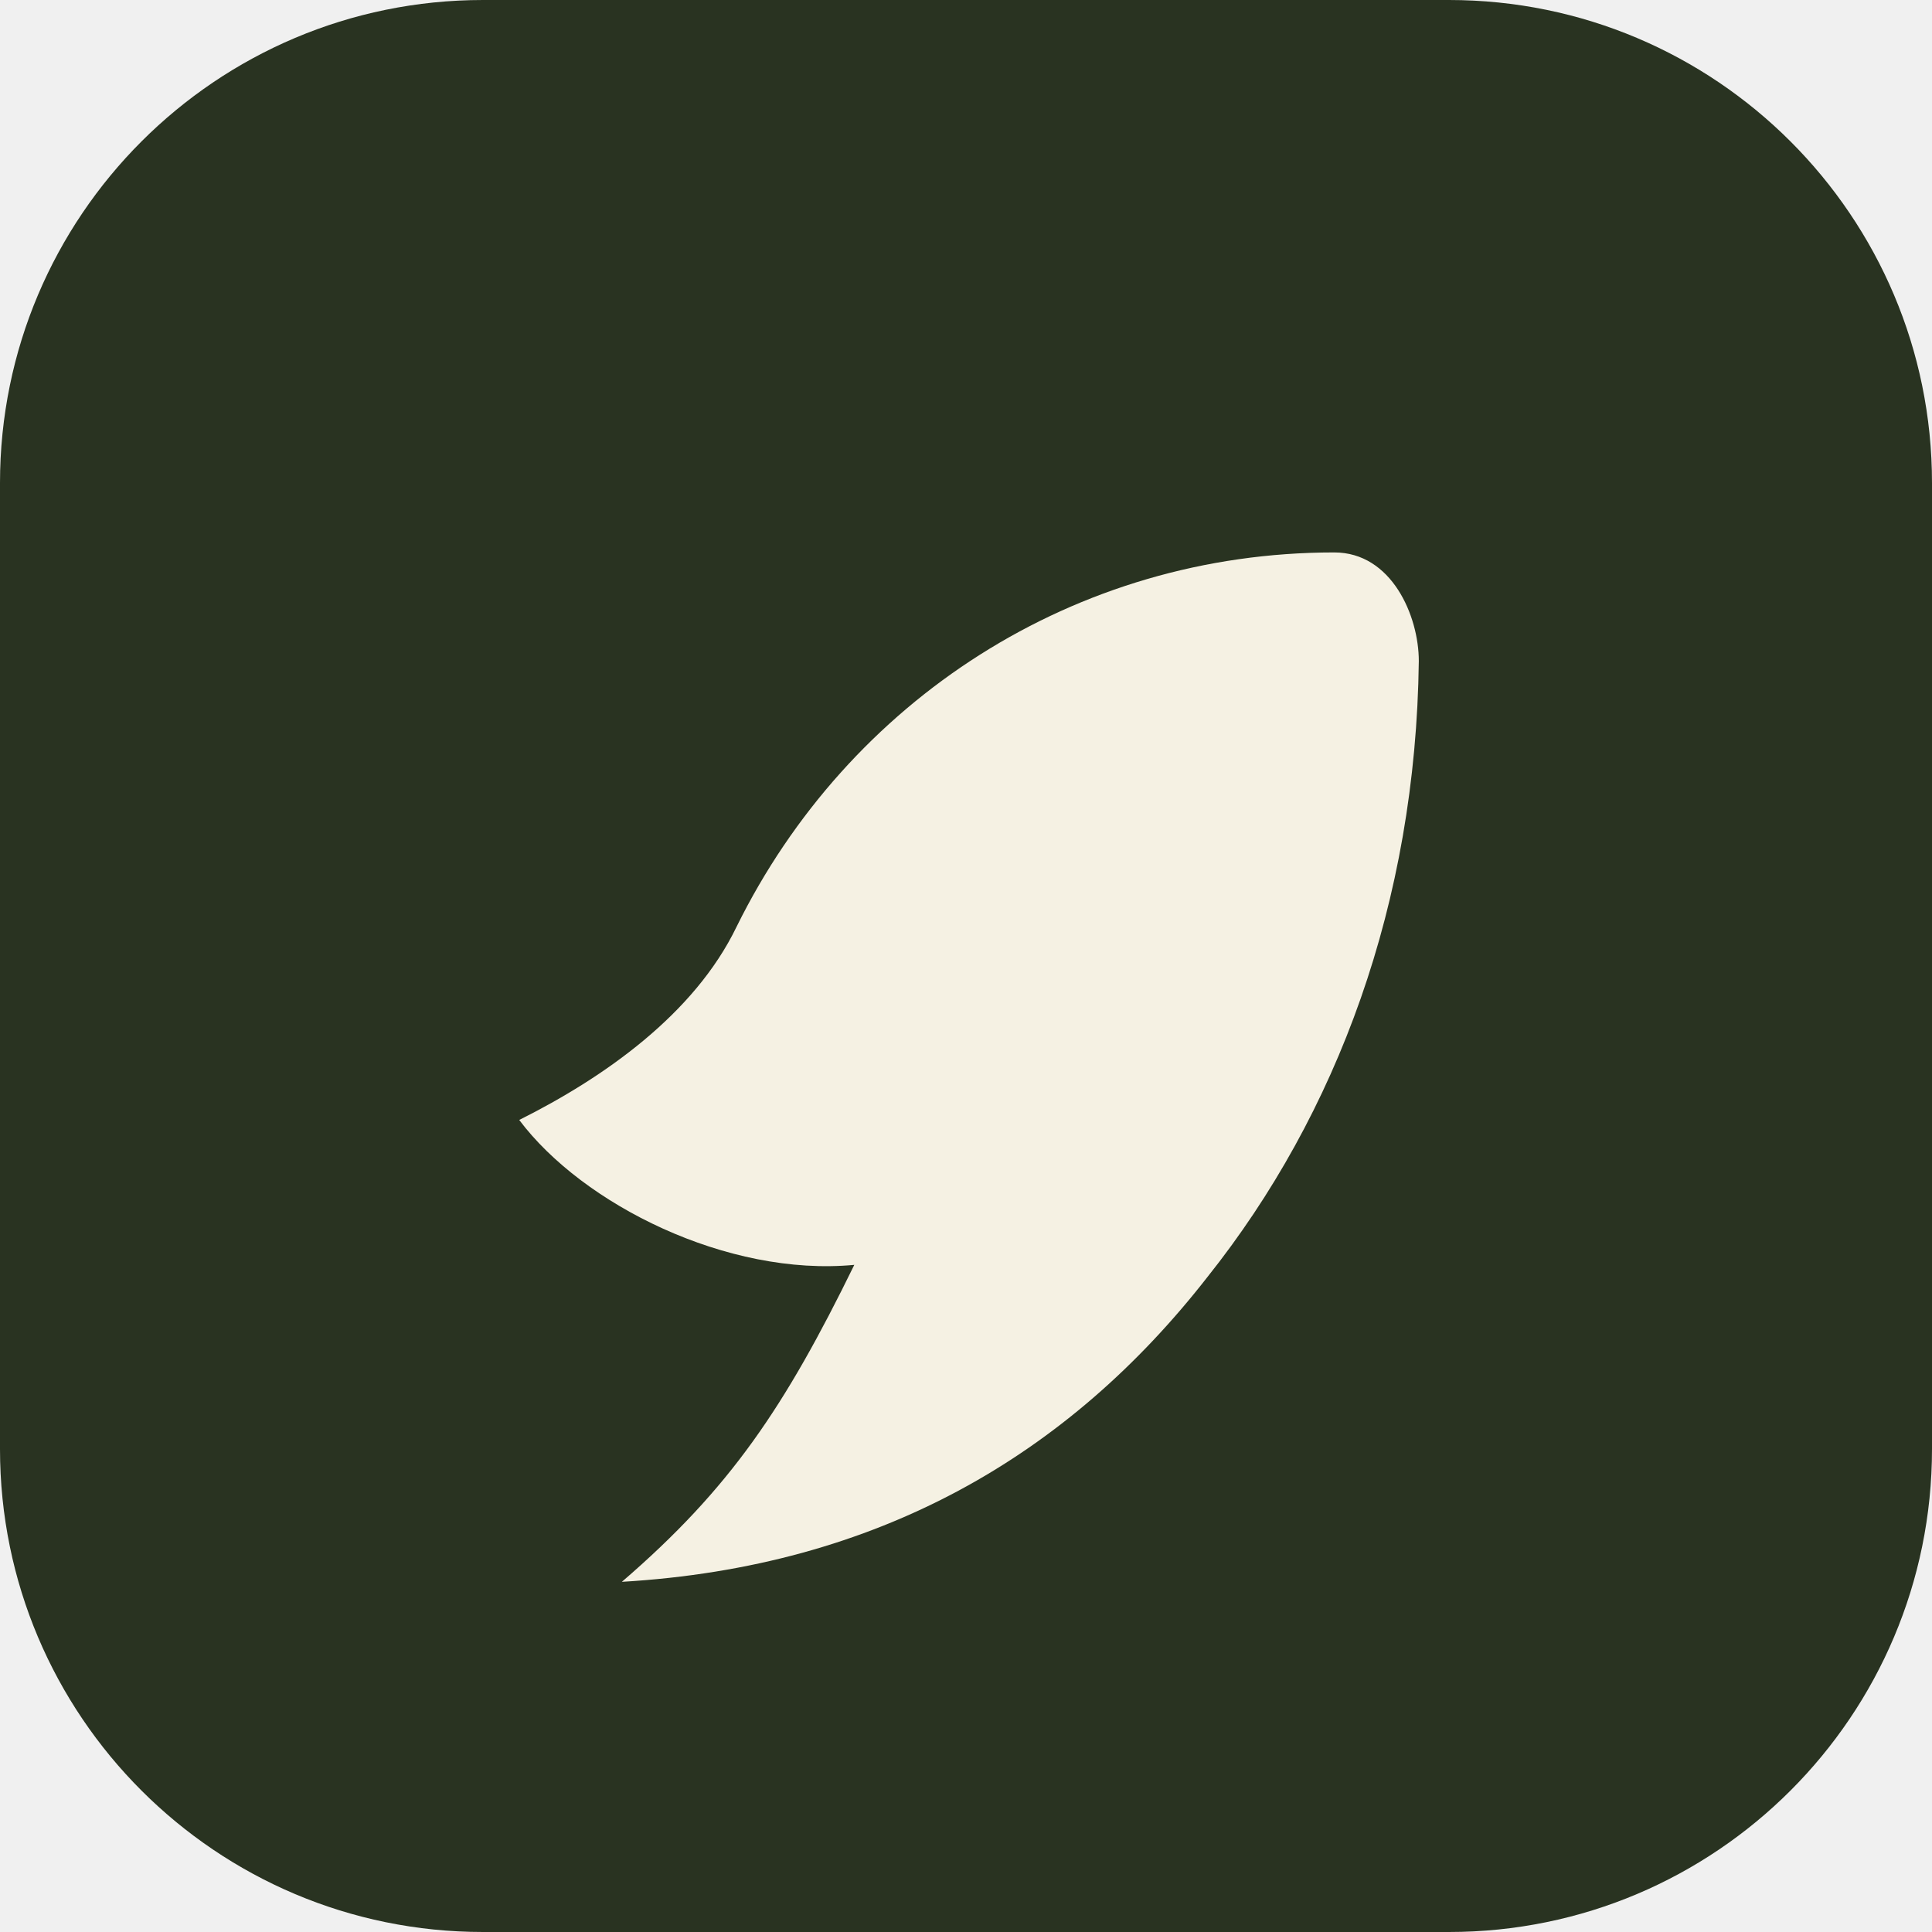
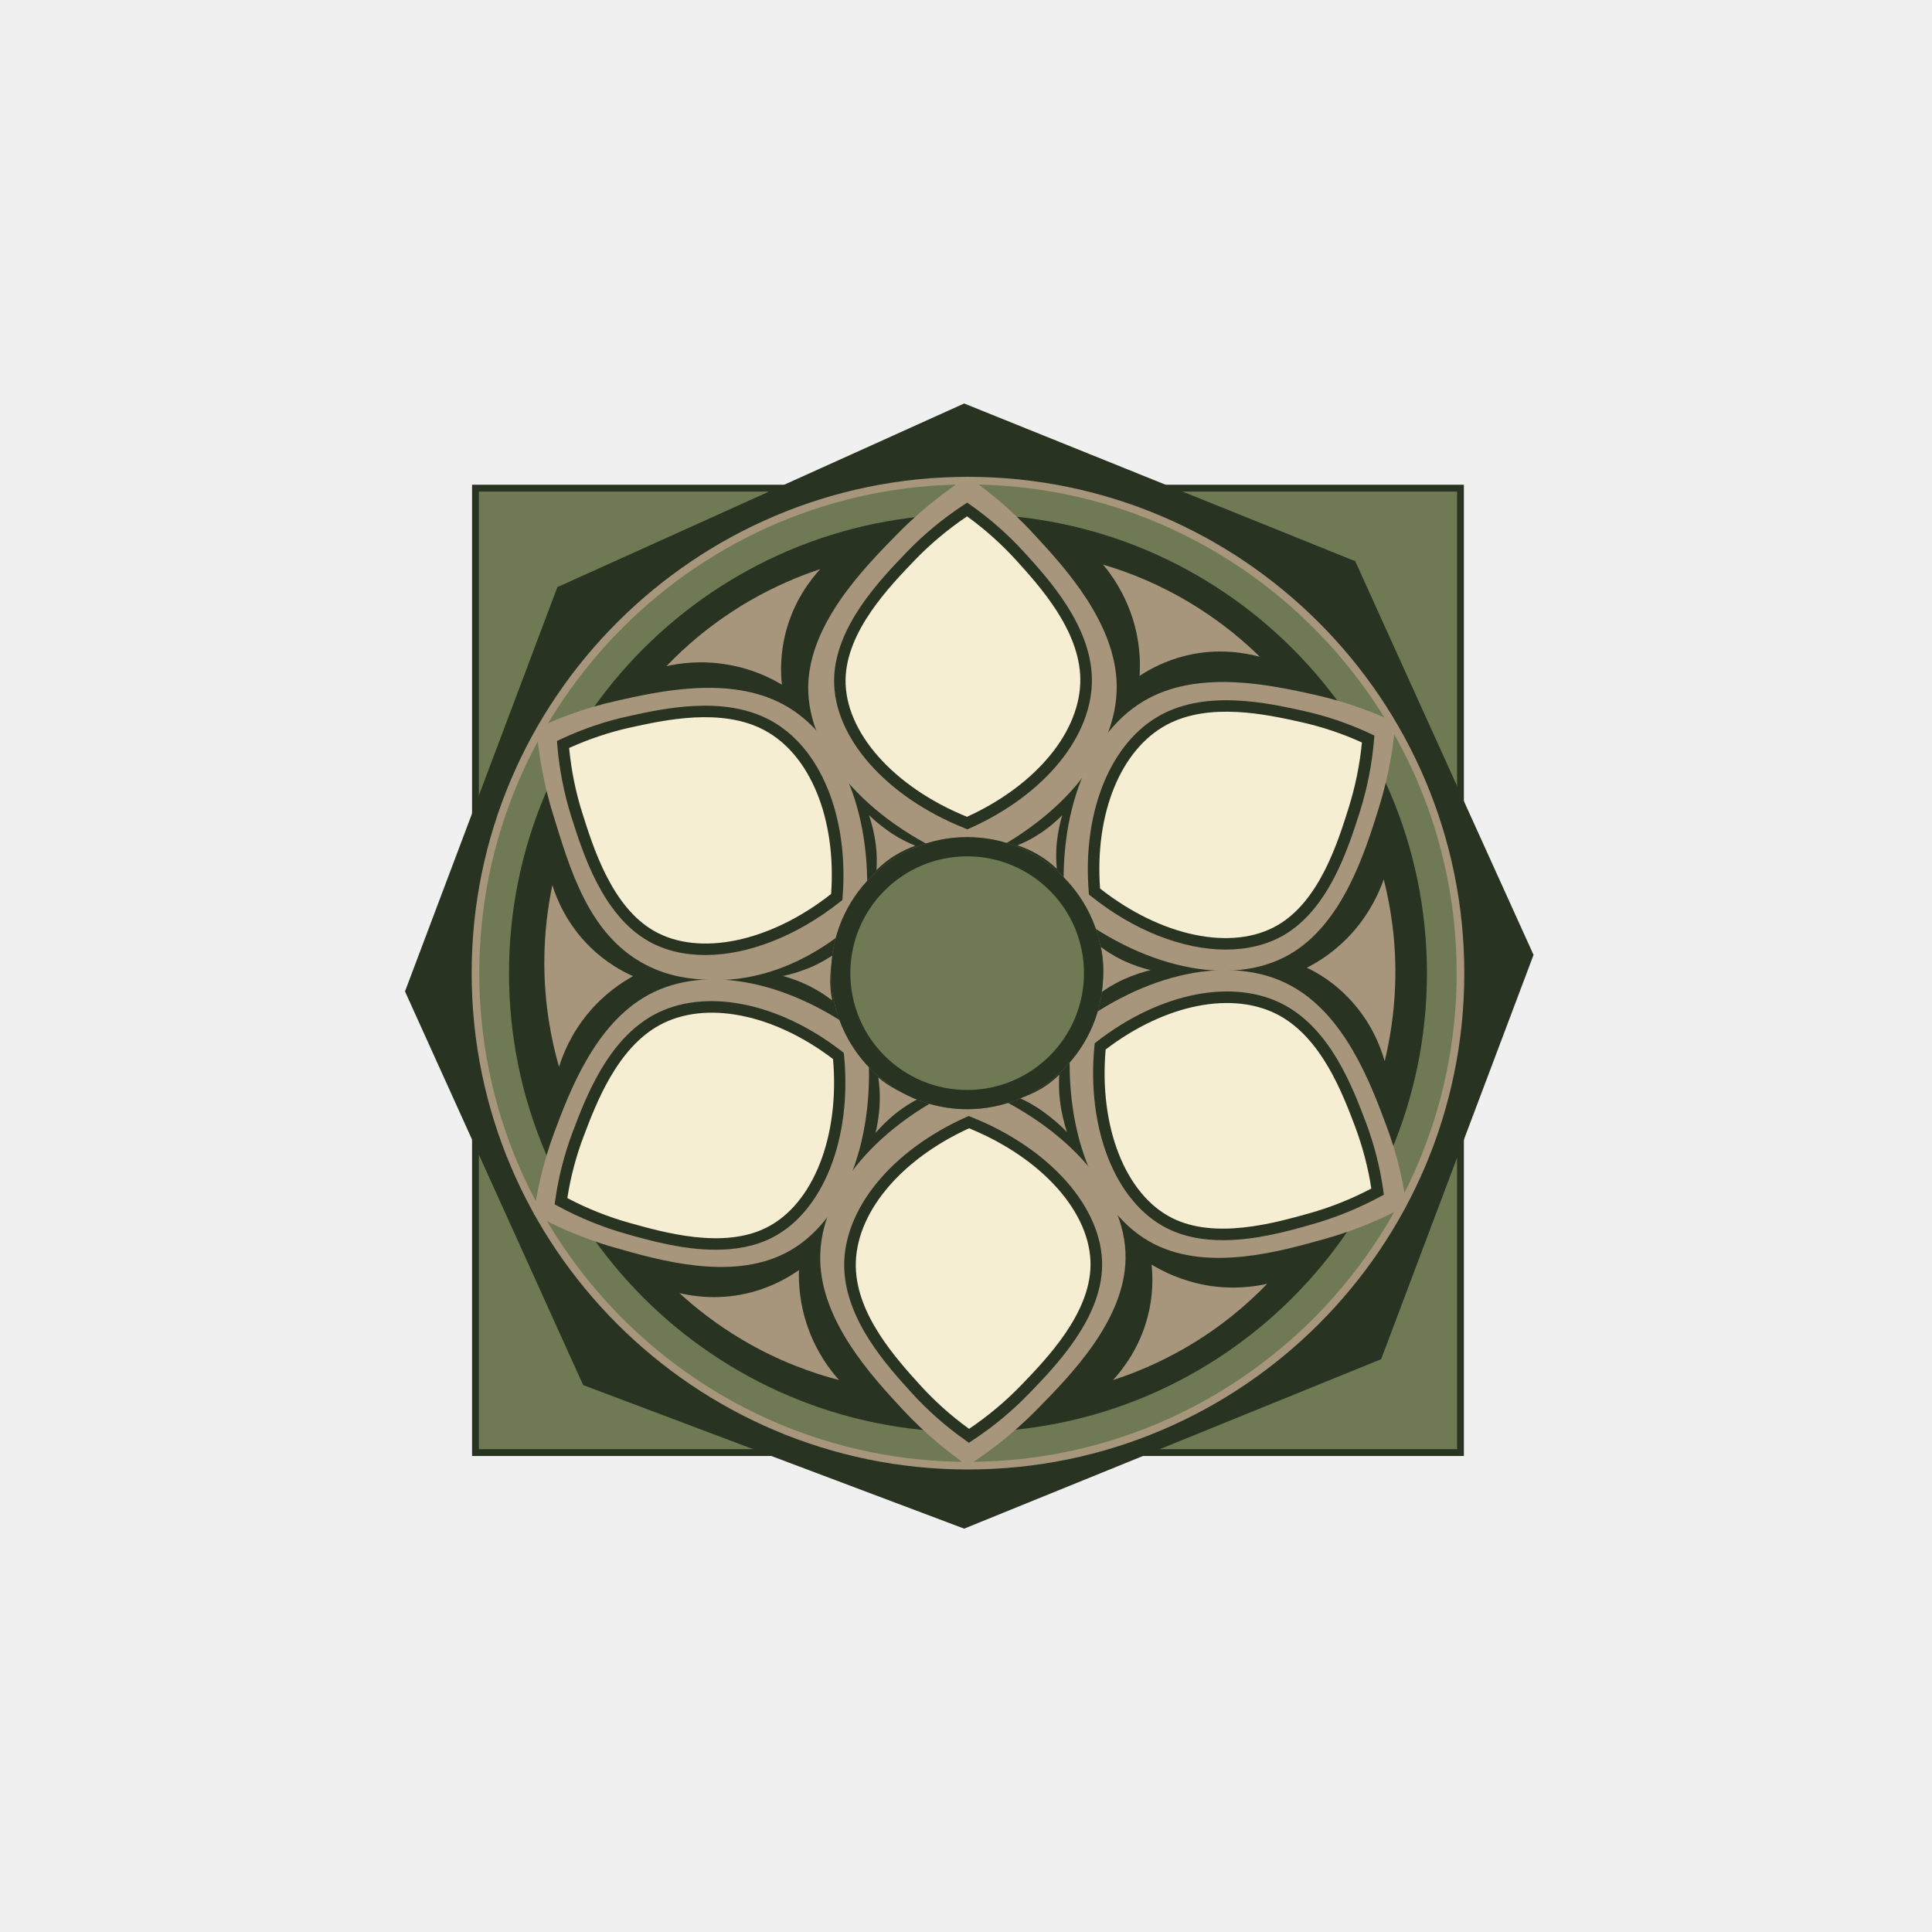
- <svg xmlns="http://www.w3.org/2000/svg" width="64" height="64" viewBox="0 0 64 64" role="img" aria-labelledby="title">
-   <rect width="64" height="64" rx="16" fill="#293321" />
-   <path d="M44.2 18.3c-8.6 0-16.1 4.9-19.8 12.4-1.4 2.9-4.4 5-7.2 6.4 2.1 2.8 6.9 5.2 11.1 4.8-2.3 4.7-4.1 7.4-7.7 10.5 8.5-.5 14.8-4.2 19.4-10.1 4.3-5.4 6.9-12.4 7-20.4 0-1.5-.9-3.6-2.8-3.6z" fill="#F5F1E3" />
+ <svg xmlns="http://www.w3.org/2000/svg" version="1.1" x="0px" y="0px" viewBox="0 0 1417.3 1417.3" style="enable-background:new 0 0 1417.3 1417.3;" xml:space="preserve">
+   <style type="text/css">
+ 	.st0{fill:#FDFEFE;}
+ 	.st1{fill:#293321;}
+ 	.st2{fill:#6F7A55;}
+ 	.st3{fill:#A7957C;}
+ 	.st4{fill:#F6EED2;}
+ 	.st5{fill:none;stroke:#A37E4D;stroke-width:2;stroke-miterlimit:10;}
+ 	.st6{fill:none;stroke:#A37E4D;stroke-miterlimit:10;}
+ 	.st7{fill:none;}
+ 	.st8{fill:none;stroke:#A37E4D;stroke-width:0.75;stroke-linecap:round;stroke-linejoin:round;stroke-miterlimit:10;}
+ 	.st9{fill:#A37E4D;}
+ 	.st10{fill:#6F7A55;stroke:#293321;stroke-width:2;stroke-miterlimit:10;}
+ 	.st11{fill:#6F7A55;stroke:#293321;stroke-width:5;stroke-miterlimit:10;}
+ 	.st12{fill:#FDFEFE;stroke:#212221;stroke-width:2;stroke-miterlimit:10;}
+ 	.st13{fill:#212221;}
+ 	.st14{fill:#FFFFFF;}
+ 	.st15{fill:#385A40;}
+ 	.st16{fill:#314E42;}
+ 	.st17{fill:#D9D9CF;}
+ 	.st18{fill:#A3B28B;}
+ 	.st19{fill:#30572F;}
+ 	.st20{fill:#1A281F;}
+ 	.st21{fill:#E7E99C;}
+ 	.st22{fill:#90AA53;}
+ 	.st23{fill:#1B2E35;}
+ </style>
+   <g id="Слой_2">
+ </g>
+   <g id="Слой_1">
+     <rect x="348.8" y="358.1" class="st11" width="722.6" height="707.5" />
+     <path class="st1" d="M1125,700.5L994.2,411.7c-95.6-38.6-191.3-77.2-286.9-115.7c-99.5,44.9-199,89.8-298.4,134.7L297.1,727.3   l130.7,288.8c93.2,35.1,186.3,70.2,279.5,105.3c102-41.4,203.9-82.8,305.9-124.3L1125,700.5z" />
+     <circle class="st4" cx="709.5" cy="711.9" r="310.2" />
+     <g>
+       <circle class="st2" cx="710.1" cy="713.9" r="361.3" />
+       <path class="st3" d="M710.1,1078C509.3,1078,346,914.7,346,713.9c0-200.8,163.4-364.1,364.1-364.1s364.1,163.4,364.1,364.1    C1074.3,914.7,910.9,1078,710.1,1078z M710.1,355.4c-197.7,0-358.5,160.8-358.5,358.5s160.8,358.5,358.5,358.5    s358.5-160.8,358.5-358.5S907.8,355.4,710.1,355.4z" />
+     </g>
+     <circle class="st1" cx="710.1" cy="713.9" r="336.7" />
+     <path class="st3" d="M709.9,349.7c-13.7,8.9-32.5,22.5-51.8,42.2c-24.6,25.1-64.4,65.7-65.2,111.5C592.1,554.7,640.5,606,710,633.1   c64.8-28.5,110.1-79.2,109.2-130.6c-0.8-45.8-38.3-86.4-60.7-110.6C740.5,372.3,722.6,358.5,709.9,349.7z" />
+     <g>
+       <path class="st4" d="M709.5,373.7c-10.9,7.2-26,18.3-41.3,34.3c-19.6,20.4-51.4,53.4-52,90.5c-0.7,41.6,37.9,83.3,93.4,105.3    c51.8-23.1,87.9-64.3,87.2-106c-0.6-37.2-30.6-70.2-48.4-89.8C733.9,392,719.7,380.9,709.5,373.7z" />
+       <path class="st1" d="M709.7,608.4l-1.7-0.7c-58.1-23.1-96.7-67-96.1-109.2c0.6-38.7,33.5-72.9,53.1-93.3    c12.6-13.1,26.7-24.8,42.1-34.9l2.4-1.6l2.4,1.7c14.5,10.2,27.8,21.9,39.6,34.9c18.3,20.1,48.8,53.8,49.5,92.5    c0.7,42.1-34.5,85.2-89.7,109.9L709.7,608.4z M709.4,378.8c-13.9,9.4-26.7,20.1-38.2,32c-18.8,19.6-50.3,52.2-50.9,87.7    c-0.6,38.4,35.1,78.8,89.1,100.7c51.2-23.4,83.7-63.1,83.1-101.4c-0.6-35.7-29.9-67.9-47.3-87.1    C734.5,399,722.5,388.2,709.4,378.8z" />
+     </g>
+     <path class="st3" d="M709.9,1075.2c13.6-8.7,32.2-22.2,51.3-41.7c24.3-24.8,63.8-64.9,64.5-110.1c0.8-50.6-47.1-101.3-115.9-128   c-64.2,28.1-109,78.2-108.1,128.9c0.8,45.2,37.9,85.3,60,109.2C679.7,1052.9,697.3,1066.5,709.9,1075.2z" />
+     <g>
+       <path class="st4" d="M710.8,1053.3c10.9-7.2,26-18.3,41.3-34.3c19.6-20.4,51.4-53.4,52-90.5c0.7-41.6-37.9-83.3-93.4-105.3    c-51.8,23.1-87.9,64.3-87.2,106c0.6,37.2,30.6,70.2,48.4,89.8C686.4,1035,700.7,1046.2,710.8,1053.3z" />
+       <path class="st1" d="M710.8,1058.4l-2.4-1.7c-14.5-10.2-27.8-21.9-39.6-34.9c-18.3-20.1-48.8-53.8-49.5-92.5    c-0.7-42.1,34.5-85.2,89.7-109.9l1.7-0.7l1.7,0.7c58.1,23.1,96.7,67,96.1,109.2c-0.6,38.7-33.5,72.9-53.2,93.3    c-12.6,13.1-26.7,24.8-42.1,34.9L710.8,1058.4z M710.9,827.7c-51.2,23.4-83.7,63.1-83.1,101.4c0.6,35.7,29.9,67.9,47.3,87.1    c10.7,11.8,22.7,22.5,35.8,32c13.9-9.4,26.7-20.1,38.2-32c18.8-19.5,50.3-52.2,50.9-87.7C800.6,890,764.8,849.7,710.9,827.7z" />
+     </g>
+     <path class="st3" d="M391.6,890.8c13.7,7.5,33.7,17.1,59.2,24.4c32.5,9.3,85.1,24.4,124.9,4.3c44.6-22.5,67.7-86.3,60.5-156.9   c-53.1-41.5-116.8-56.7-160.7-32.7c-39.2,21.4-57.8,71.2-68.9,100.9C397.6,854.9,393.6,876.1,391.6,890.8z" />
+     <g>
+       <path class="st4" d="M411.6,881.2c11.3,6.1,28,14,49,19.9c26.9,7.5,70.5,19.8,103.7,3.1c37.1-18.7,56.5-71.4,50.8-129.7    c-43.9-34.1-96.8-46.4-133.3-26.4c-32.6,17.8-48.2,59-57.5,83.5C416.7,851.6,413.3,869.1,411.6,881.2z" />
+       <path class="st1" d="M525,916.8c-24.3,0-48.5-6.8-65.5-11.6c-17.3-4.9-34.1-11.7-50-20.3l-2.6-1.4l0.4-2.9    c2.4-17.3,6.8-34.2,12.9-50.4c9.5-25.2,25.5-67.2,59.4-85.7c36.9-20.1,91.1-9.6,138,26.8l1.4,1.1l0.2,1.8    c5.9,61.1-15.4,114.9-53.1,133.9C553.4,914.5,539.2,916.8,525,916.8z M416.2,878.9c14.5,7.7,29.9,13.8,45.6,18.2    c25.8,7.2,69,19.4,100.6,3.4c34.2-17.2,53.7-66.8,48.7-123.6c-43.9-33.4-93.7-43.2-127.2-24.9c-31.2,17-46.5,57.2-55.6,81.2    C422.7,847.9,418.6,863.2,416.2,878.9z" />
+     </g>
+     <path class="st3" d="M393.6,534.4c1.3,15.8,4.3,37.8,12.1,62.9c12.5,40.5,26.1,88.5,67.7,110.3c18.3,9.6,35.1,10.6,45.4,11.2   c61,3.2,105.2-38.4,116.5-49.7c5.7-67.2-16.7-128.8-61-152.5c-39.5-21.1-91.4-9.4-122.3-2.4C426.9,519.8,407,528,393.6,534.4z" />
+     <g>
+       <path class="st4" d="M413,546.1c1.1,12.8,3.6,31.1,10.2,51.9c8.4,26.6,22.1,69.9,54.2,88.4c36,20.8,90.7,8.1,136.3-28.5    c4.5-55.4-14.2-106.3-51-126c-32.8-17.5-75.8-8-101.4-2.4C440.6,534.2,424.1,540.9,413,546.1z" />
+       <path class="st1" d="M517.4,700.6c-15.6,0-30-3.4-42.1-10.4c-33.5-19.4-47.6-64.1-56.1-90.8c-5.4-17.1-8.9-34.9-10.4-52.9    l-0.2-2.9l2.7-1.3c15.8-7.4,32.4-13.1,49.3-16.8c26.3-5.8,70.2-15.5,104.3,2.8c37.1,19.8,57.9,70.9,53.2,130.1l-0.1,1.8l-1.4,1.1    C584.4,686.9,548.6,700.6,517.4,700.6z M417.5,548.7c1.6,16.4,4.8,32.5,9.8,48.1c8.1,25.6,21.6,68.3,52.3,86    c33.2,19.2,85.3,8.3,130.1-27c3.9-55-15.1-102-48.9-120.1c-31.4-16.8-73.3-7.5-98.4-2C447,537.1,431.9,542.2,417.5,548.7z" />
+     </g>
+     <path class="st3" d="M1031.8,884.4c-13.7,7.5-33.8,17.1-59.4,24.3c-32.6,9.2-85.4,24.2-125.4,4.1c-44.9-22.6-68.1-86.5-61.1-157.2   c53.2-41.5,117.2-56.5,161.3-32.4c39.4,21.5,58.2,71.4,69.3,101.2C1025.7,848.5,1029.8,869.7,1031.8,884.4z" />
+     <g>
+       <path class="st4" d="M1010.6,874.2c-11.3,6.1-28,14-49,19.9c-26.9,7.5-70.5,19.8-103.7,3.1c-37.1-18.7-56.5-71.4-50.8-129.7    c43.9-34.1,96.8-46.4,133.3-26.4c32.6,17.8,48.2,59,57.5,83.5C1005.5,844.6,1008.9,862.1,1010.6,874.2z" />
+       <path class="st1" d="M897.2,909.8c-14.2,0-28.4-2.3-41.2-8.8c-37.7-19-59.1-72.8-53.1-133.9l0.2-1.8l1.4-1.1    c46.9-36.4,101-46.9,138-26.8c34,18.5,49.9,60.6,59.4,85.7c6.1,16.2,10.5,33.2,12.9,50.4l0.4,2.9l-2.6,1.4    c-15.9,8.6-32.7,15.4-49.9,20.3C945.7,903,921.4,909.8,897.2,909.8z M811.1,769.9c-5,56.9,14.5,106.4,48.7,123.6    c31.6,15.9,74.8,3.8,100.6-3.4c15.7-4.4,31-10.5,45.6-18.2c-2.4-15.6-6.5-31-12-45.7c-9.1-24-24.3-64.2-55.6-81.3    C904.8,726.6,855,736.4,811.1,769.9z" />
+     </g>
+     <path class="st3" d="M1023.6,530c-1.2,15.6-4.3,37.7-12.2,63c-10.1,32.3-26.5,84.7-65.3,107.1c-43.5,25.1-109.7,9.6-165-35   c-5.6-67.2,16.9-128.9,61.3-152.7c39.6-21.2,91.6-9.5,122.6-2.6C990.3,515.5,1010.2,523.7,1023.6,530z" />
+     <g>
+       <path class="st4" d="M1003.6,542.1c-1.1,12.8-3.6,31.1-10.2,51.9c-8.4,26.6-22.1,69.9-54.2,88.4c-36,20.8-90.7,8.1-136.3-28.5    c-4.5-55.4,14.2-106.3,51-126c32.8-17.5,75.8-8,101.4-2.4C976,530.2,992.5,536.9,1003.6,542.1z" />
+       <path class="st1" d="M899.2,696.6c-31.2,0-67.1-13.7-99-39.3l-1.4-1.1l-0.1-1.8c-4.8-59.2,16.1-110.2,53.2-130.1    c34.1-18.3,78-8.6,104.3-2.8c16.9,3.7,33.5,9.4,49.3,16.8l2.7,1.3l-0.2,2.9c-1.5,18-5,35.8-10.4,52.9    c-8.5,26.7-22.6,71.4-56.1,90.8C929.2,693.2,914.8,696.6,899.2,696.6z M807,651.8c44.8,35.3,96.9,46.2,130.1,27    c30.7-17.7,44.2-60.5,52.2-86c4.9-15.6,8.2-31.7,9.8-48.1c-14.4-6.6-29.5-11.6-44.8-15c-25.1-5.6-67.1-14.8-98.4,2    C822.1,549.8,803,596.8,807,651.8z" />
+     </g>
+     <path class="st3" d="M637.5,598c1.9,5.6,3.9,13.1,5,21.7c0.9,7.3,0.8,13.6,0.5,18.6c3.5-3.5,8.1-7.5,14-11   c5.2-3.2,10.2-5.3,14.5-6.9c-4.8-1.9-10.9-4.8-17.6-9.2C647,606.6,641.6,601.9,637.5,598z" />
+     <path class="st3" d="M779.3,598c-4.1,4.1-9.7,9.1-16.8,13.7c-6,4-11.6,6.6-16.1,8.4c4.7,1.6,10.3,3.9,16.2,7.5   c5.2,3.2,9.4,6.6,12.7,9.8c-0.5-5.1-0.8-11.7,0-19.4C776.1,610,777.7,603.2,779.3,598z" />
+     <path class="st3" d="M844,711.7c-5.7-1.4-13-3.7-20.7-7.4c-6.6-3.2-11.8-6.6-15.7-9.6c1.1,4.9,1.9,10.9,1.8,17.7   c-0.1,6.1-0.9,11.5-2,15.9c4.2-3,9.8-6.6,17-9.9C831.8,715.1,838.6,713,844,711.7z" />
+     <path class="st3" d="M782.7,830.5c-1.9-6-4-13.8-5.1-22.8c-0.9-7.7-0.9-14.2-0.5-19.3c-3.6,3.5-8.2,7.4-14.2,10.8   c-5.3,3.1-10.3,5.1-14.7,6.4c4.9,2.2,11.1,5.5,17.9,10.5C773,821.1,778.6,826.2,782.7,830.5z" />
+     <path class="st3" d="M642.3,831.1c3.9-4.5,9.3-10.1,16.2-15.4c5.9-4.5,11.3-7.7,15.7-9.9c-4.9-1.2-10.6-3.2-16.6-6.4   c-5.4-2.8-9.8-6-13.3-9c0.8,5.1,1.4,11.9,1,19.9C644.9,818.4,643.6,825.5,642.3,831.1z" />
+     <path class="st3" d="M574.4,716c5.7,1.6,12.9,4,20.6,8c6.5,3.3,11.6,6.9,15.5,9.9c-1-4.9-1.7-10.9-1.4-17.7   c0.2-6.1,1.2-11.4,2.4-15.9c-4.2,2.9-10,6.4-17.3,9.5C586.7,712.9,579.9,714.8,574.4,716z" />
+     <path class="st3" d="M573.6,502.3c-1-9-1.2-22.3,2.6-37.6c5.9-23.6,18.4-39.4,25.5-47.2c-15.1,5-33.1,12.4-52.2,23.5   c-26.9,15.7-46.9,33.3-60.6,47.7c9.4-2.1,25.2-4.5,44.4-1.2C551.7,490.5,565.5,497.4,573.6,502.3z" />
+     <path class="st3" d="M836,495.8c7.6-5,19.2-11.3,34.6-15c23.6-5.6,43.4-1.7,53.6,1c-11.3-11.1-26.1-23.7-44.8-35.6   c-26.3-16.8-51.1-26.4-70.2-32c6.2,7.4,15.5,20.4,21.5,38.9C836.5,470.9,836.6,486.3,836,495.8z" />
+     <path class="st3" d="M958.7,709.9c8.1,3.9,19.6,10.7,30.5,22.1c16.9,17.5,23.7,36.4,26.6,46.5c3.7-15.4,7-34.6,7.7-56.7   c1-31.2-3.5-57.4-8.4-76.7c-3.2,9.1-9.6,23.8-22.4,38.4C980.3,697.6,967.2,705.6,958.7,709.9z" />
+     <path class="st3" d="M844.8,927.7c0.9,9,1.2,22.3-2.7,37.6c-6,23.6-18.5,39.3-25.6,47.1c15.1-4.9,33.1-12.2,52.3-23.2   c27-15.5,47-33.1,60.8-47.4c-9.4,2.1-25.3,4.4-44.4,1.1C866.7,939.6,852.9,932.6,844.8,927.7z" />
+     <path class="st3" d="M586.1,931.7c-7.4,5.2-18.8,11.9-34.1,16.1c-23.5,6.4-43.4,3.2-53.6,0.8c11.7,10.7,26.9,22.8,45.9,34.1   c26.8,15.9,52,24.7,71.2,29.7c-6.4-7.2-16.2-19.9-22.7-38.2C586.5,956.6,585.8,941.2,586.1,931.7z" />
+     <path class="st3" d="M464.4,716.1c-8.3-3.7-19.9-10.1-31.2-21.1c-17.4-16.9-24.9-35.7-28-45.7c-3.2,15.5-5.9,34.8-5.9,56.9   c0,31.2,5.3,57.3,10.8,76.4c2.9-9.2,8.8-24.1,21.2-39.1C443.2,729.1,456.1,720.7,464.4,716.1z" />
+     <g>
+       <circle class="st2" cx="709.5" cy="713.9" r="99.8" />
+       <path class="st1" d="M709.5,628.2c47.2,0,85.7,38.4,85.7,85.7s-38.4,85.7-85.7,85.7s-85.7-38.4-85.7-85.7S662.2,628.2,709.5,628.2     M709.5,614.1c-55.1,0-99.8,44.7-99.8,99.8c0,55.1,44.7,99.8,99.8,99.8c55.1,0,99.8-44.7,99.8-99.8    C809.3,658.8,764.6,614.1,709.5,614.1L709.5,614.1z" />
+     </g>
+   </g>
</svg>
